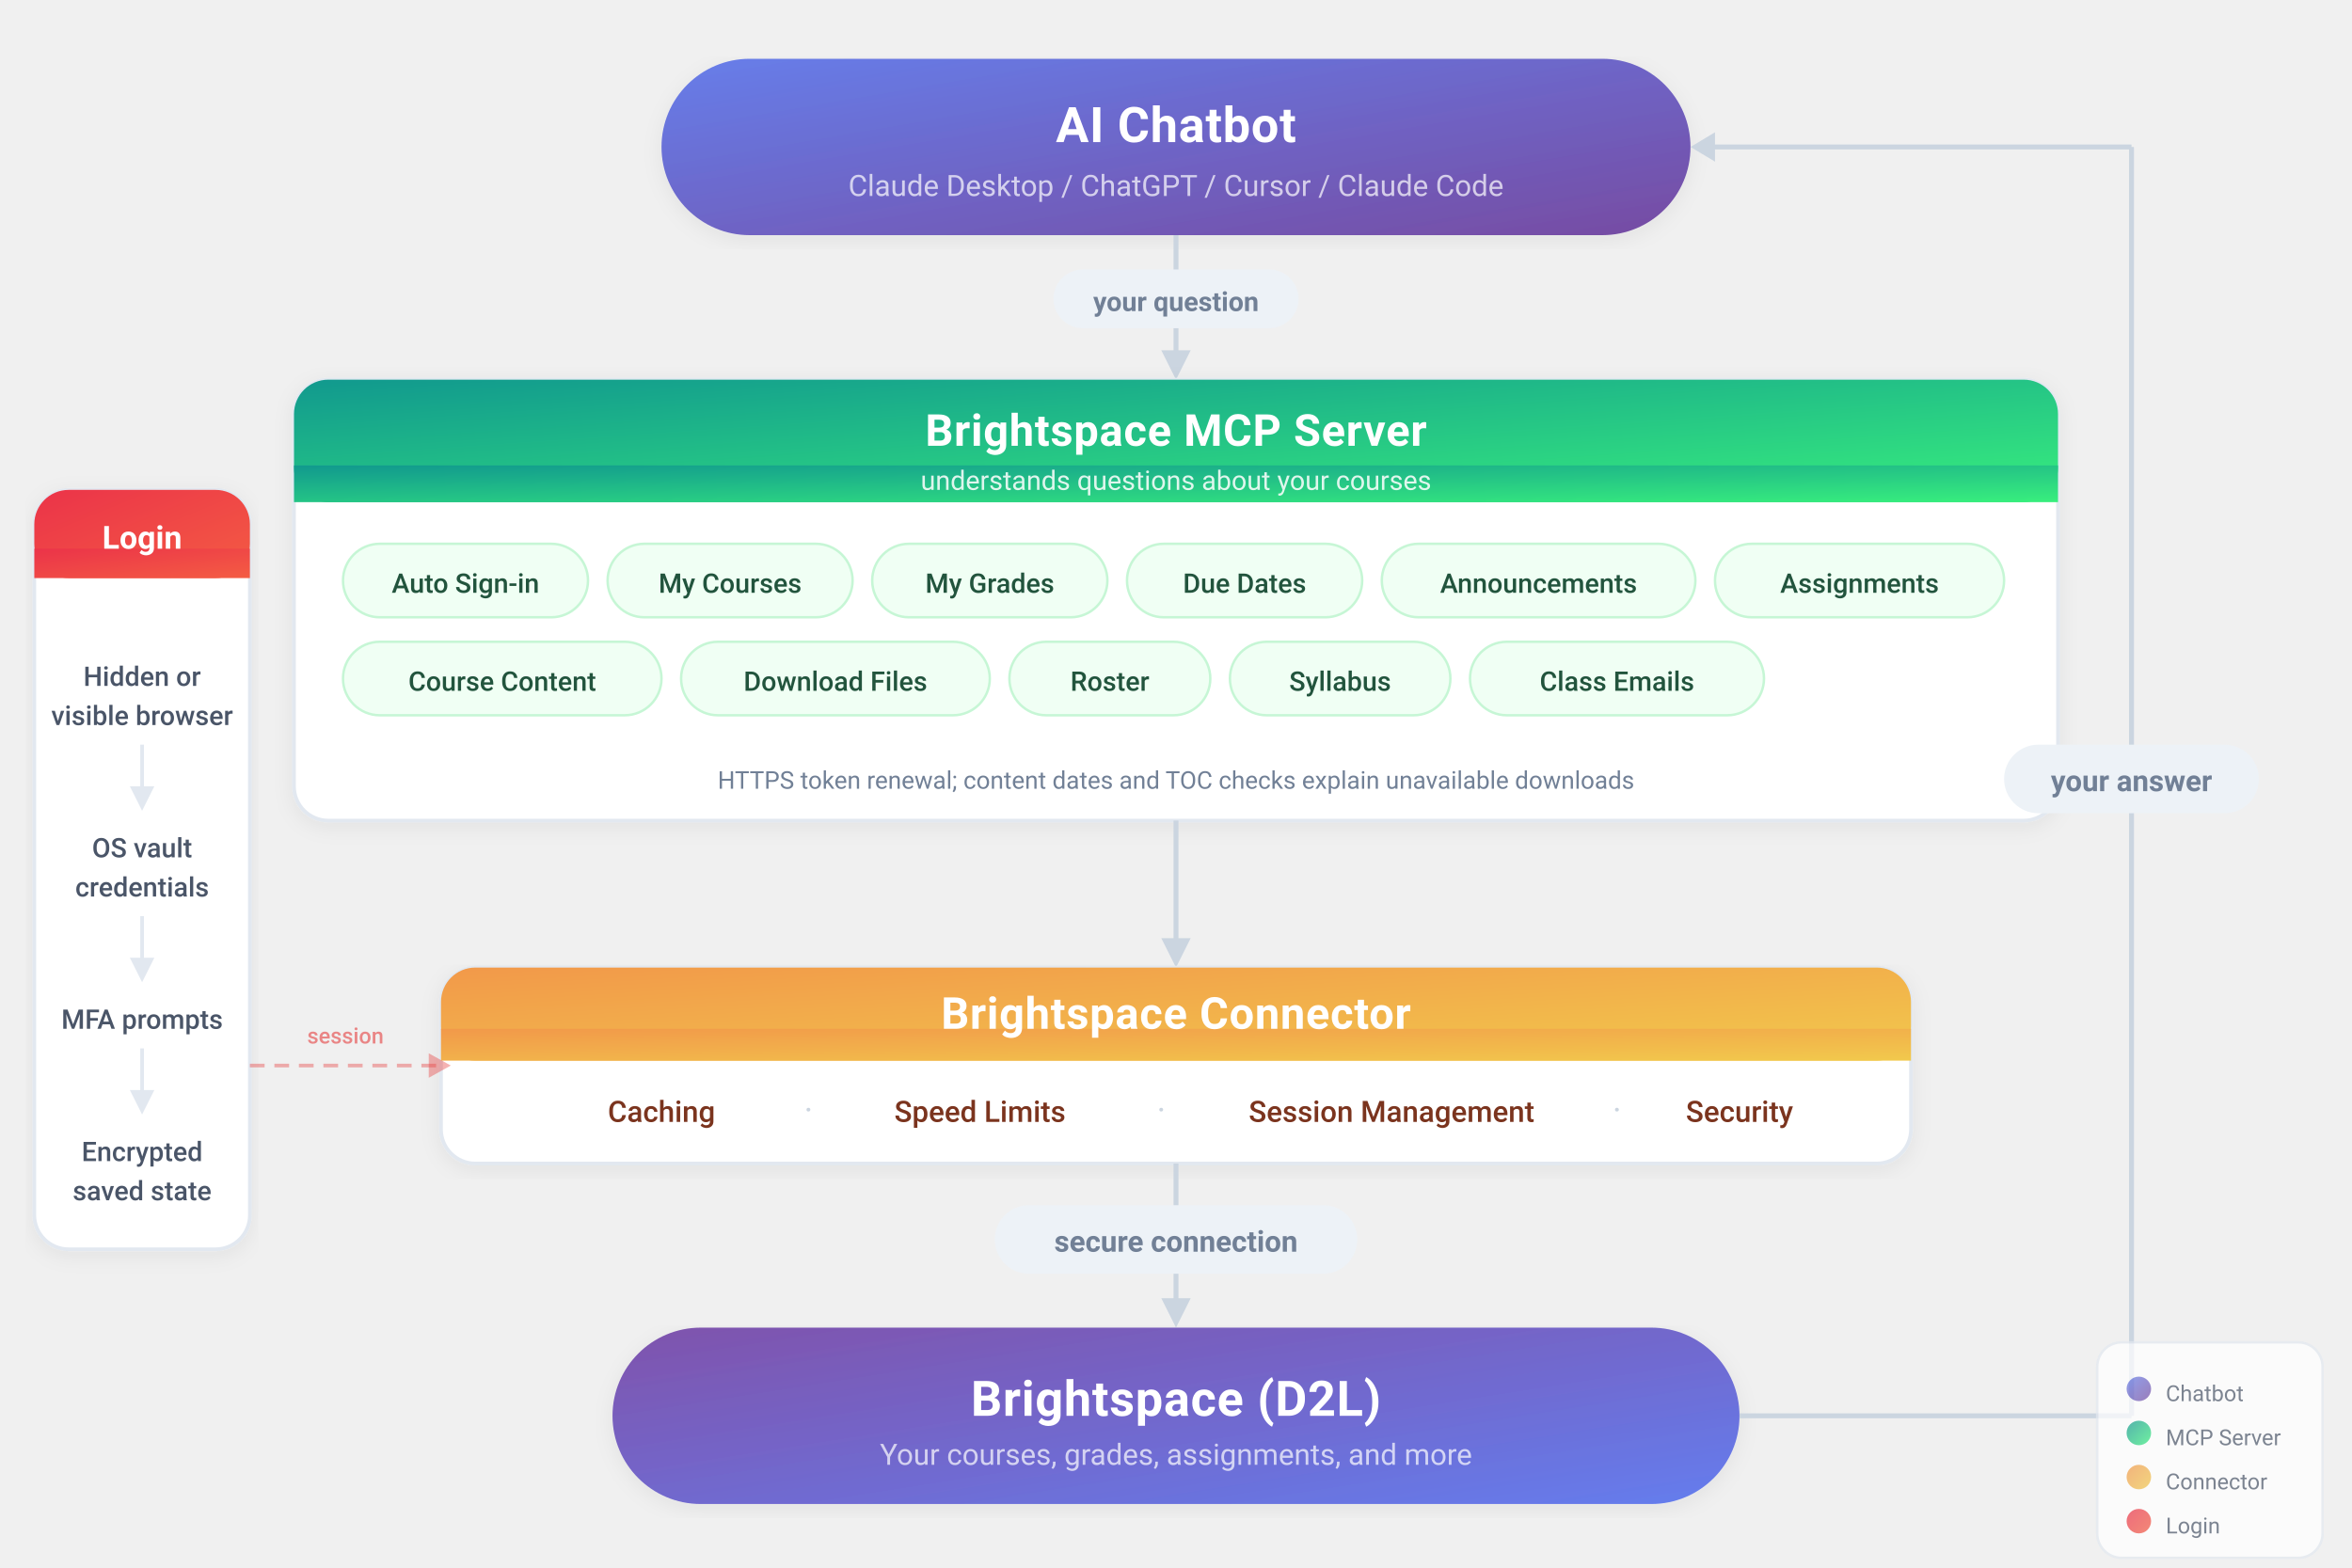
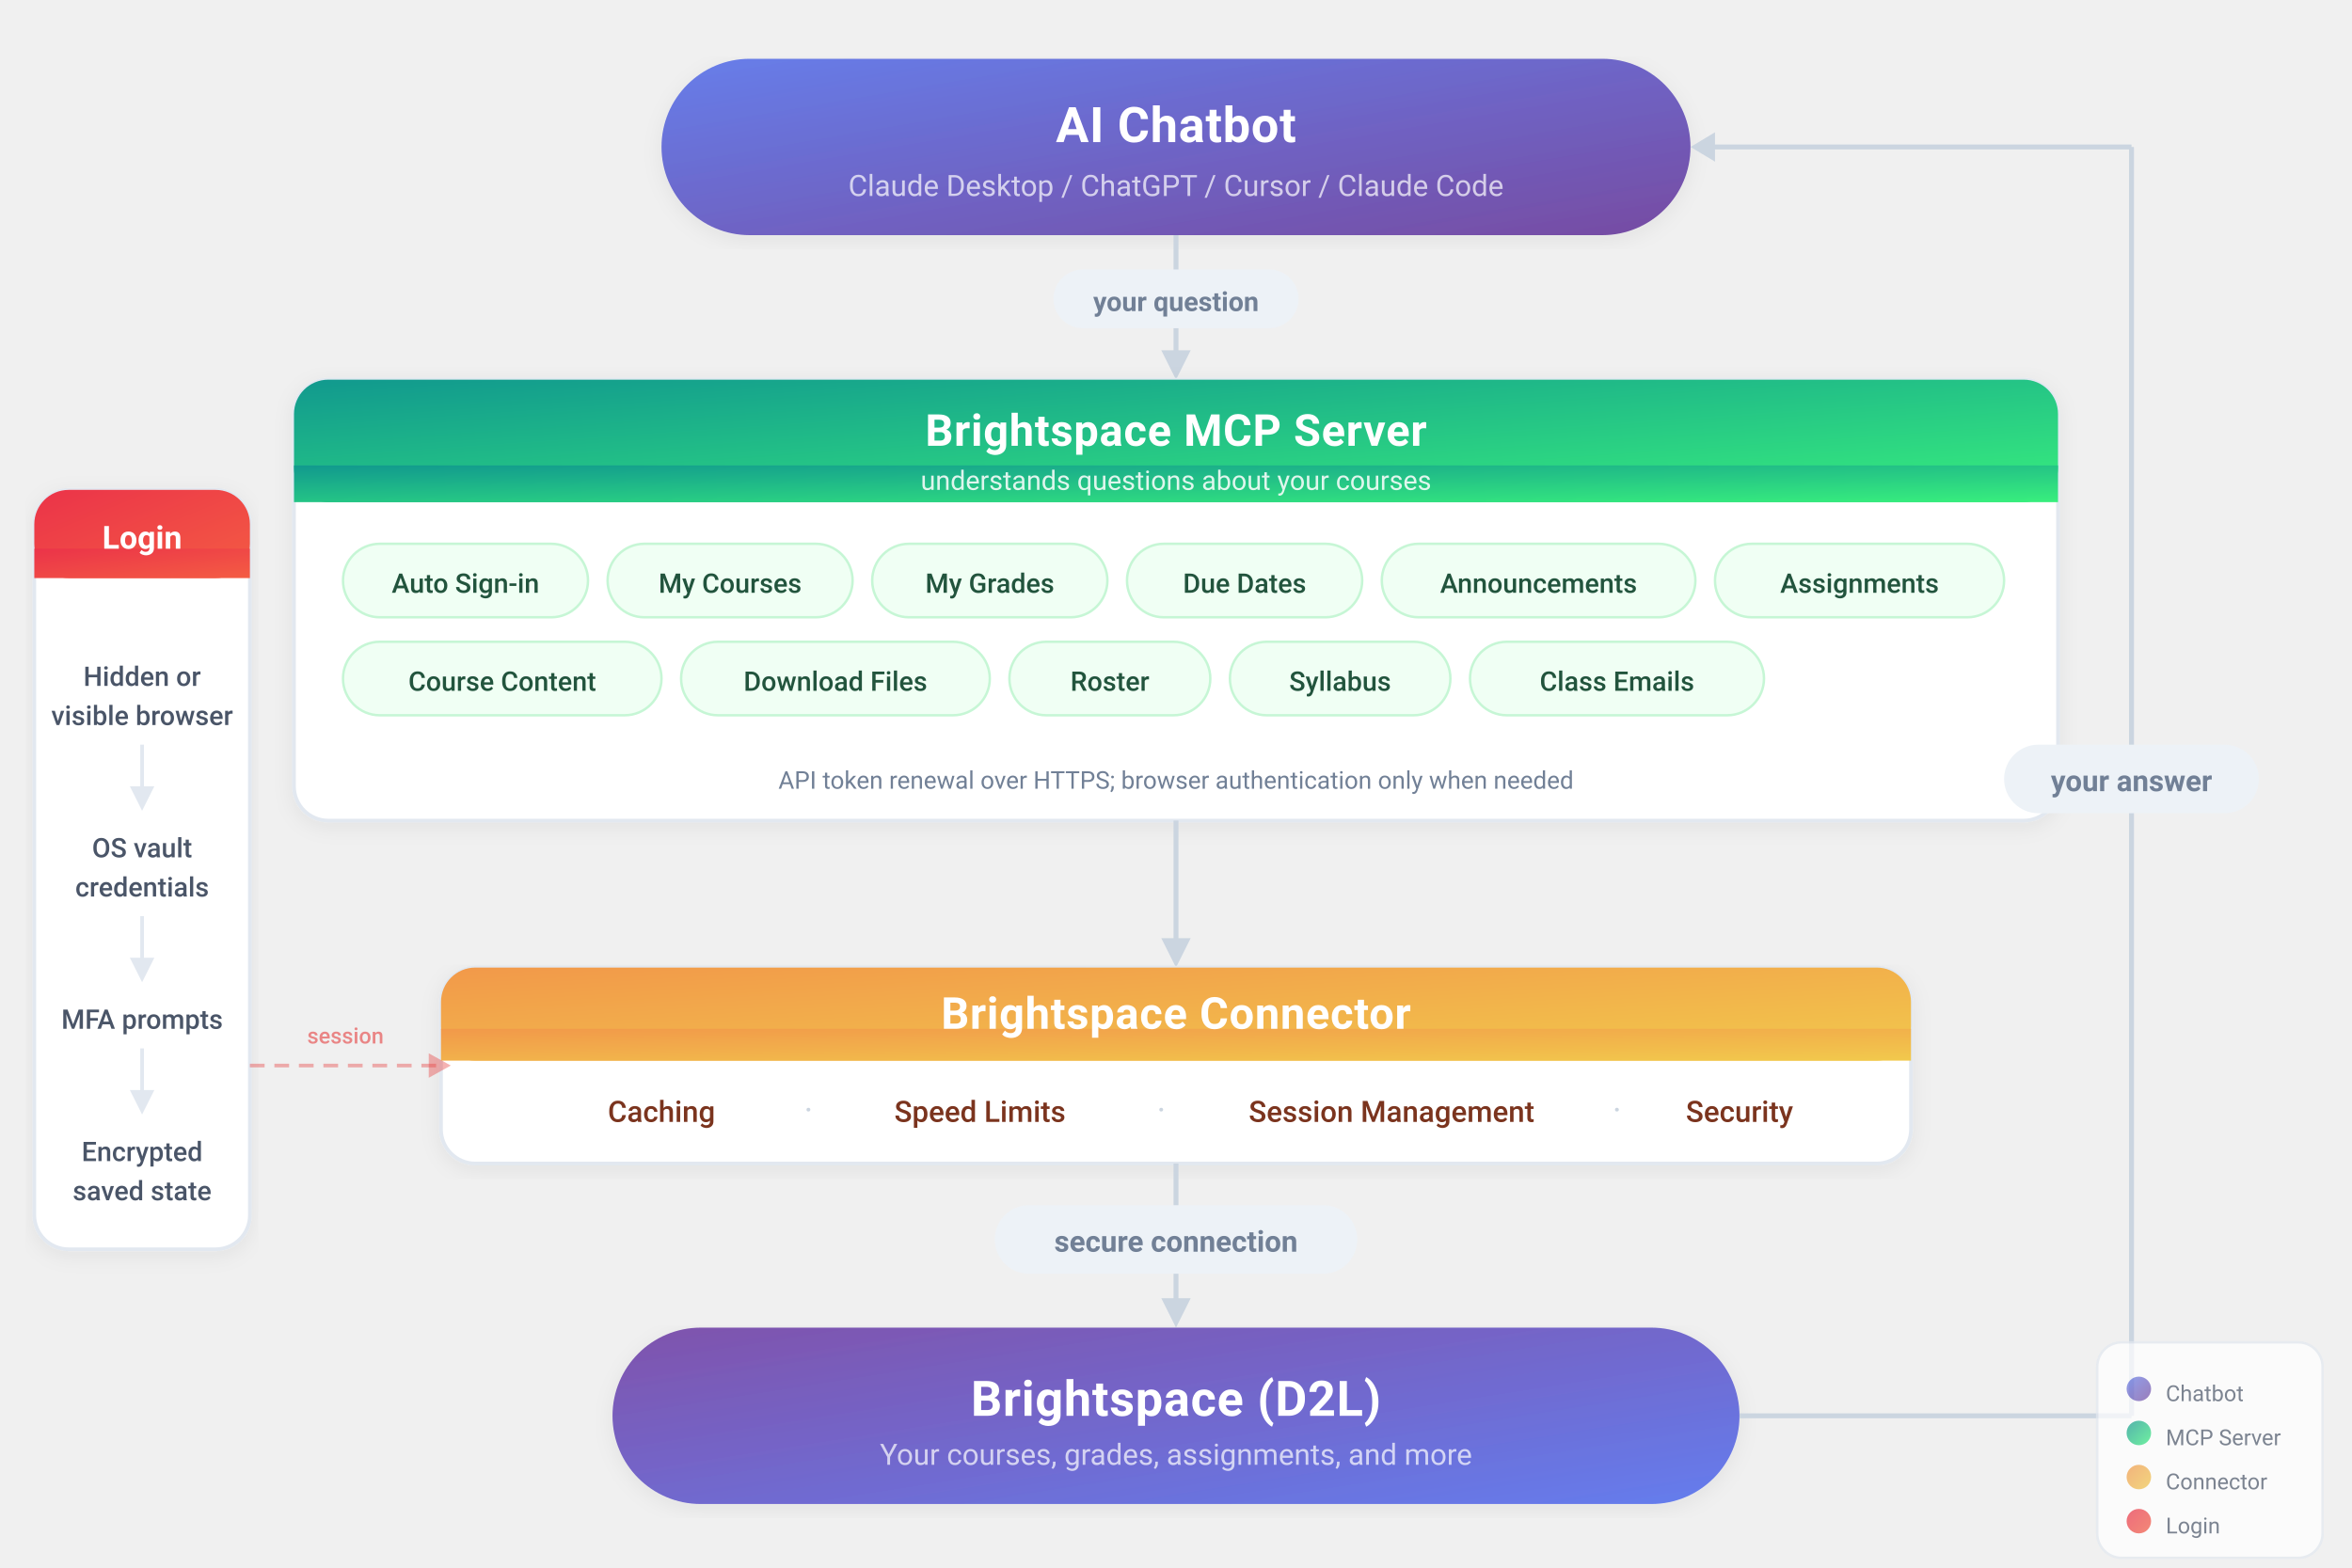
<svg xmlns="http://www.w3.org/2000/svg" viewBox="0 0 960 640" font-family="-apple-system, BlinkMacSystemFont, 'Segoe UI', Roboto, sans-serif">
  <defs>
    <filter id="shadow" x="-4%" y="-4%" width="108%" height="112%">
      <feDropShadow dx="0" dy="2" stdDeviation="4" flood-opacity="0.06" />
    </filter>
    <linearGradient id="chatbotGrad" x1="0" y1="0" x2="1" y2="1">
      <stop offset="0%" stop-color="#667eea" />
      <stop offset="100%" stop-color="#764ba2" />
    </linearGradient>
    <linearGradient id="pluginGrad" x1="0" y1="0" x2="1" y2="1">
      <stop offset="0%" stop-color="#11998e" />
      <stop offset="100%" stop-color="#38ef7d" />
    </linearGradient>
    <linearGradient id="connectorGrad" x1="0" y1="0" x2="1" y2="1">
      <stop offset="0%" stop-color="#f2994a" />
      <stop offset="100%" stop-color="#f2c94c" />
    </linearGradient>
    <linearGradient id="loginGrad" x1="0" y1="0" x2="1" y2="1">
      <stop offset="0%" stop-color="#eb3349" />
      <stop offset="100%" stop-color="#f45c43" />
    </linearGradient>
    <linearGradient id="bsGrad" x1="0" y1="0" x2="1" y2="1">
      <stop offset="0%" stop-color="#7f53ac" />
      <stop offset="100%" stop-color="#647dee" />
    </linearGradient>
  </defs>
  <rect x="270" y="24" width="420" height="72" rx="36" fill="url(#chatbotGrad)" filter="url(#shadow)" />
  <text x="480" y="58" text-anchor="middle" fill="#fff" font-size="20" font-weight="700" letter-spacing="0.3">AI Chatbot</text>
  <text x="480" y="80" text-anchor="middle" fill="rgba(255,255,255,0.7)" font-size="12">Claude Desktop  /  ChatGPT  /  Cursor  /  Claude Code</text>
  <line x1="480" y1="96" x2="480" y2="148" stroke="#cbd5e0" stroke-width="2" />
  <polygon points="474,143 480,155 486,143" fill="#cbd5e0" />
  <rect x="430" y="110" width="100" height="24" rx="12" fill="#edf2f7" />
  <text x="480" y="127" text-anchor="middle" fill="#718096" font-size="11" font-weight="600">your question</text>
  <rect x="120" y="155" width="720" height="180" rx="14" fill="#fff" stroke="#e2e8f0" stroke-width="1.5" filter="url(#shadow)" />
  <rect x="120" y="155" width="720" height="50" rx="14" fill="url(#pluginGrad)" />
  <rect x="120" y="190" width="720" height="15" fill="url(#pluginGrad)" />
  <text x="480" y="182" text-anchor="middle" fill="#fff" font-size="18" font-weight="700" letter-spacing="0.3">Brightspace MCP Server</text>
  <text x="480" y="200" text-anchor="middle" fill="rgba(255,255,255,0.85)" font-size="11">understands questions about your courses</text>
  <rect x="140" y="222" width="100" height="30" rx="15" fill="#f0fff4" stroke="#c6f6d5" stroke-width="1" />
  <text x="190" y="242" text-anchor="middle" fill="#22543d" font-size="11" font-weight="500">Auto Sign-in</text>
  <rect x="248" y="222" width="100" height="30" rx="15" fill="#f0fff4" stroke="#c6f6d5" stroke-width="1" />
  <text x="298" y="242" text-anchor="middle" fill="#22543d" font-size="11" font-weight="500">My Courses</text>
  <rect x="356" y="222" width="96" height="30" rx="15" fill="#f0fff4" stroke="#c6f6d5" stroke-width="1" />
  <text x="404" y="242" text-anchor="middle" fill="#22543d" font-size="11" font-weight="500">My Grades</text>
  <rect x="460" y="222" width="96" height="30" rx="15" fill="#f0fff4" stroke="#c6f6d5" stroke-width="1" />
  <text x="508" y="242" text-anchor="middle" fill="#22543d" font-size="11" font-weight="500">Due Dates</text>
  <rect x="564" y="222" width="128" height="30" rx="15" fill="#f0fff4" stroke="#c6f6d5" stroke-width="1" />
  <text x="628" y="242" text-anchor="middle" fill="#22543d" font-size="11" font-weight="500">Announcements</text>
  <rect x="700" y="222" width="118" height="30" rx="15" fill="#f0fff4" stroke="#c6f6d5" stroke-width="1" />
  <text x="759" y="242" text-anchor="middle" fill="#22543d" font-size="11" font-weight="500">Assignments</text>
  <rect x="140" y="262" width="130" height="30" rx="15" fill="#f0fff4" stroke="#c6f6d5" stroke-width="1" />
  <text x="205" y="282" text-anchor="middle" fill="#22543d" font-size="11" font-weight="500">Course Content</text>
  <rect x="278" y="262" width="126" height="30" rx="15" fill="#f0fff4" stroke="#c6f6d5" stroke-width="1" />
  <text x="341" y="282" text-anchor="middle" fill="#22543d" font-size="11" font-weight="500">Download Files</text>
  <rect x="412" y="262" width="82" height="30" rx="15" fill="#f0fff4" stroke="#c6f6d5" stroke-width="1" />
  <text x="453" y="282" text-anchor="middle" fill="#22543d" font-size="11" font-weight="500">Roster</text>
  <rect x="502" y="262" width="90" height="30" rx="15" fill="#f0fff4" stroke="#c6f6d5" stroke-width="1" />
  <text x="547" y="282" text-anchor="middle" fill="#22543d" font-size="11" font-weight="500">Syllabus</text>
  <rect x="600" y="262" width="120" height="30" rx="15" fill="#f0fff4" stroke="#c6f6d5" stroke-width="1" />
  <text x="660" y="282" text-anchor="middle" fill="#22543d" font-size="11" font-weight="500">Class Emails</text>
-   <text x="480" y="322" text-anchor="middle" fill="#718096" font-size="10">HTTPS token renewal; content dates and TOC checks explain unavailable downloads</text>
+   <text x="480" y="322" text-anchor="middle" fill="#718096" font-size="10">API token renewal over HTTPS; browser authentication only when needed</text>
  <line x1="480" y1="335" x2="480" y2="388" stroke="#cbd5e0" stroke-width="2" />
  <polygon points="474,383 480,395 486,383" fill="#cbd5e0" />
  <rect x="180" y="395" width="600" height="80" rx="14" fill="#fff" stroke="#e2e8f0" stroke-width="1.5" filter="url(#shadow)" />
  <rect x="180" y="395" width="600" height="38" rx="14" fill="url(#connectorGrad)" />
  <rect x="180" y="420" width="600" height="13" fill="url(#connectorGrad)" />
  <text x="480" y="420" text-anchor="middle" fill="#fff" font-size="18" font-weight="700" letter-spacing="0.3">Brightspace Connector</text>
  <text x="270" y="458" text-anchor="middle" fill="#7b341e" font-size="12" font-weight="500">Caching</text>
  <text x="330" y="458" text-anchor="middle" fill="#cbd5e0" font-size="14">·</text>
  <text x="400" y="458" text-anchor="middle" fill="#7b341e" font-size="12" font-weight="500">Speed Limits</text>
  <text x="474" y="458" text-anchor="middle" fill="#cbd5e0" font-size="14">·</text>
  <text x="568" y="458" text-anchor="middle" fill="#7b341e" font-size="12" font-weight="500">Session Management</text>
  <text x="660" y="458" text-anchor="middle" fill="#cbd5e0" font-size="14">·</text>
  <text x="710" y="458" text-anchor="middle" fill="#7b341e" font-size="12" font-weight="500">Security</text>
  <line x1="480" y1="475" x2="480" y2="535" stroke="#cbd5e0" stroke-width="2" />
  <polygon points="474,530 480,542 486,530" fill="#cbd5e0" />
  <rect x="406" y="492" width="148" height="28" rx="14" fill="#edf2f7" />
  <text x="480" y="511" text-anchor="middle" fill="#718096" font-size="12" font-weight="600">secure connection</text>
  <rect x="250" y="542" width="460" height="72" rx="36" fill="url(#bsGrad)" filter="url(#shadow)" />
  <text x="480" y="578" text-anchor="middle" fill="#fff" font-size="20" font-weight="700" letter-spacing="0.3">Brightspace (D2L)</text>
  <text x="480" y="598" text-anchor="middle" fill="rgba(255,255,255,0.7)" font-size="12">Your courses, grades, assignments, and more</text>
  <line x1="710" y1="578" x2="870" y2="578" stroke="#cbd5e0" stroke-width="2" />
  <line x1="870" y1="578" x2="870" y2="60" stroke="#cbd5e0" stroke-width="2" />
  <line x1="870" y1="60" x2="696" y2="60" stroke="#cbd5e0" stroke-width="2" />
  <polygon points="700,54 690,60 700,66" fill="#cbd5e0" />
  <rect x="818" y="304" width="104" height="28" rx="14" fill="#edf2f7" />
  <text x="870" y="323" text-anchor="middle" fill="#718096" font-size="12" font-weight="600">your answer</text>
  <rect x="14" y="200" width="88" height="310" rx="14" fill="#fff" stroke="#e2e8f0" stroke-width="1.5" filter="url(#shadow)" />
  <rect x="14" y="200" width="88" height="36" rx="14" fill="url(#loginGrad)" />
  <rect x="14" y="224" width="88" height="12" fill="url(#loginGrad)" />
  <text x="58" y="224" text-anchor="middle" fill="#fff" font-size="13" font-weight="700">Login</text>
  <text x="58" y="280" text-anchor="middle" fill="#4a5568" font-size="11" font-weight="500">Hidden or</text>
  <text x="58" y="296" text-anchor="middle" fill="#4a5568" font-size="11" font-weight="500">visible browser</text>
  <line x1="58" y1="304" x2="58" y2="326" stroke="#e2e8f0" stroke-width="1.5" />
  <polygon points="53,321 58,331 63,321" fill="#e2e8f0" />
  <text x="58" y="350" text-anchor="middle" fill="#4a5568" font-size="11" font-weight="500">OS vault</text>
  <text x="58" y="366" text-anchor="middle" fill="#4a5568" font-size="11" font-weight="500">credentials</text>
  <line x1="58" y1="374" x2="58" y2="396" stroke="#e2e8f0" stroke-width="1.5" />
  <polygon points="53,391 58,401 63,391" fill="#e2e8f0" />
  <text x="58" y="420" text-anchor="middle" fill="#4a5568" font-size="11" font-weight="500">MFA prompts</text>
  <line x1="58" y1="428" x2="58" y2="450" stroke="#e2e8f0" stroke-width="1.5" />
  <polygon points="53,445 58,455 63,445" fill="#e2e8f0" />
  <text x="58" y="474" text-anchor="middle" fill="#4a5568" font-size="11" font-weight="500">Encrypted</text>
  <text x="58" y="490" text-anchor="middle" fill="#4a5568" font-size="11" font-weight="500">saved state</text>
  <line x1="102" y1="435" x2="180" y2="435" stroke="#e53e3e" stroke-width="1.5" stroke-dasharray="6,4" opacity="0.4" />
  <polygon points="175,430 184,435 175,440" fill="#e53e3e" opacity="0.4" />
  <text x="141" y="426" text-anchor="middle" fill="#e53e3e" font-size="9" font-weight="500" opacity="0.6">session</text>
  <g opacity="0.7">
    <rect x="856" y="548" width="92" height="88" rx="10" fill="#fff" stroke="#e2e8f0" stroke-width="1" />
    <rect x="868" y="562" width="10" height="10" rx="5" fill="url(#chatbotGrad)" />
    <text x="884" y="572" fill="#4a5568" font-size="9">Chatbot</text>
    <rect x="868" y="580" width="10" height="10" rx="5" fill="url(#pluginGrad)" />
    <text x="884" y="590" fill="#4a5568" font-size="9">MCP Server</text>
    <rect x="868" y="598" width="10" height="10" rx="5" fill="url(#connectorGrad)" />
    <text x="884" y="608" fill="#4a5568" font-size="9">Connector</text>
    <rect x="868" y="616" width="10" height="10" rx="5" fill="url(#loginGrad)" />
    <text x="884" y="626" fill="#4a5568" font-size="9">Login</text>
  </g>
</svg>
